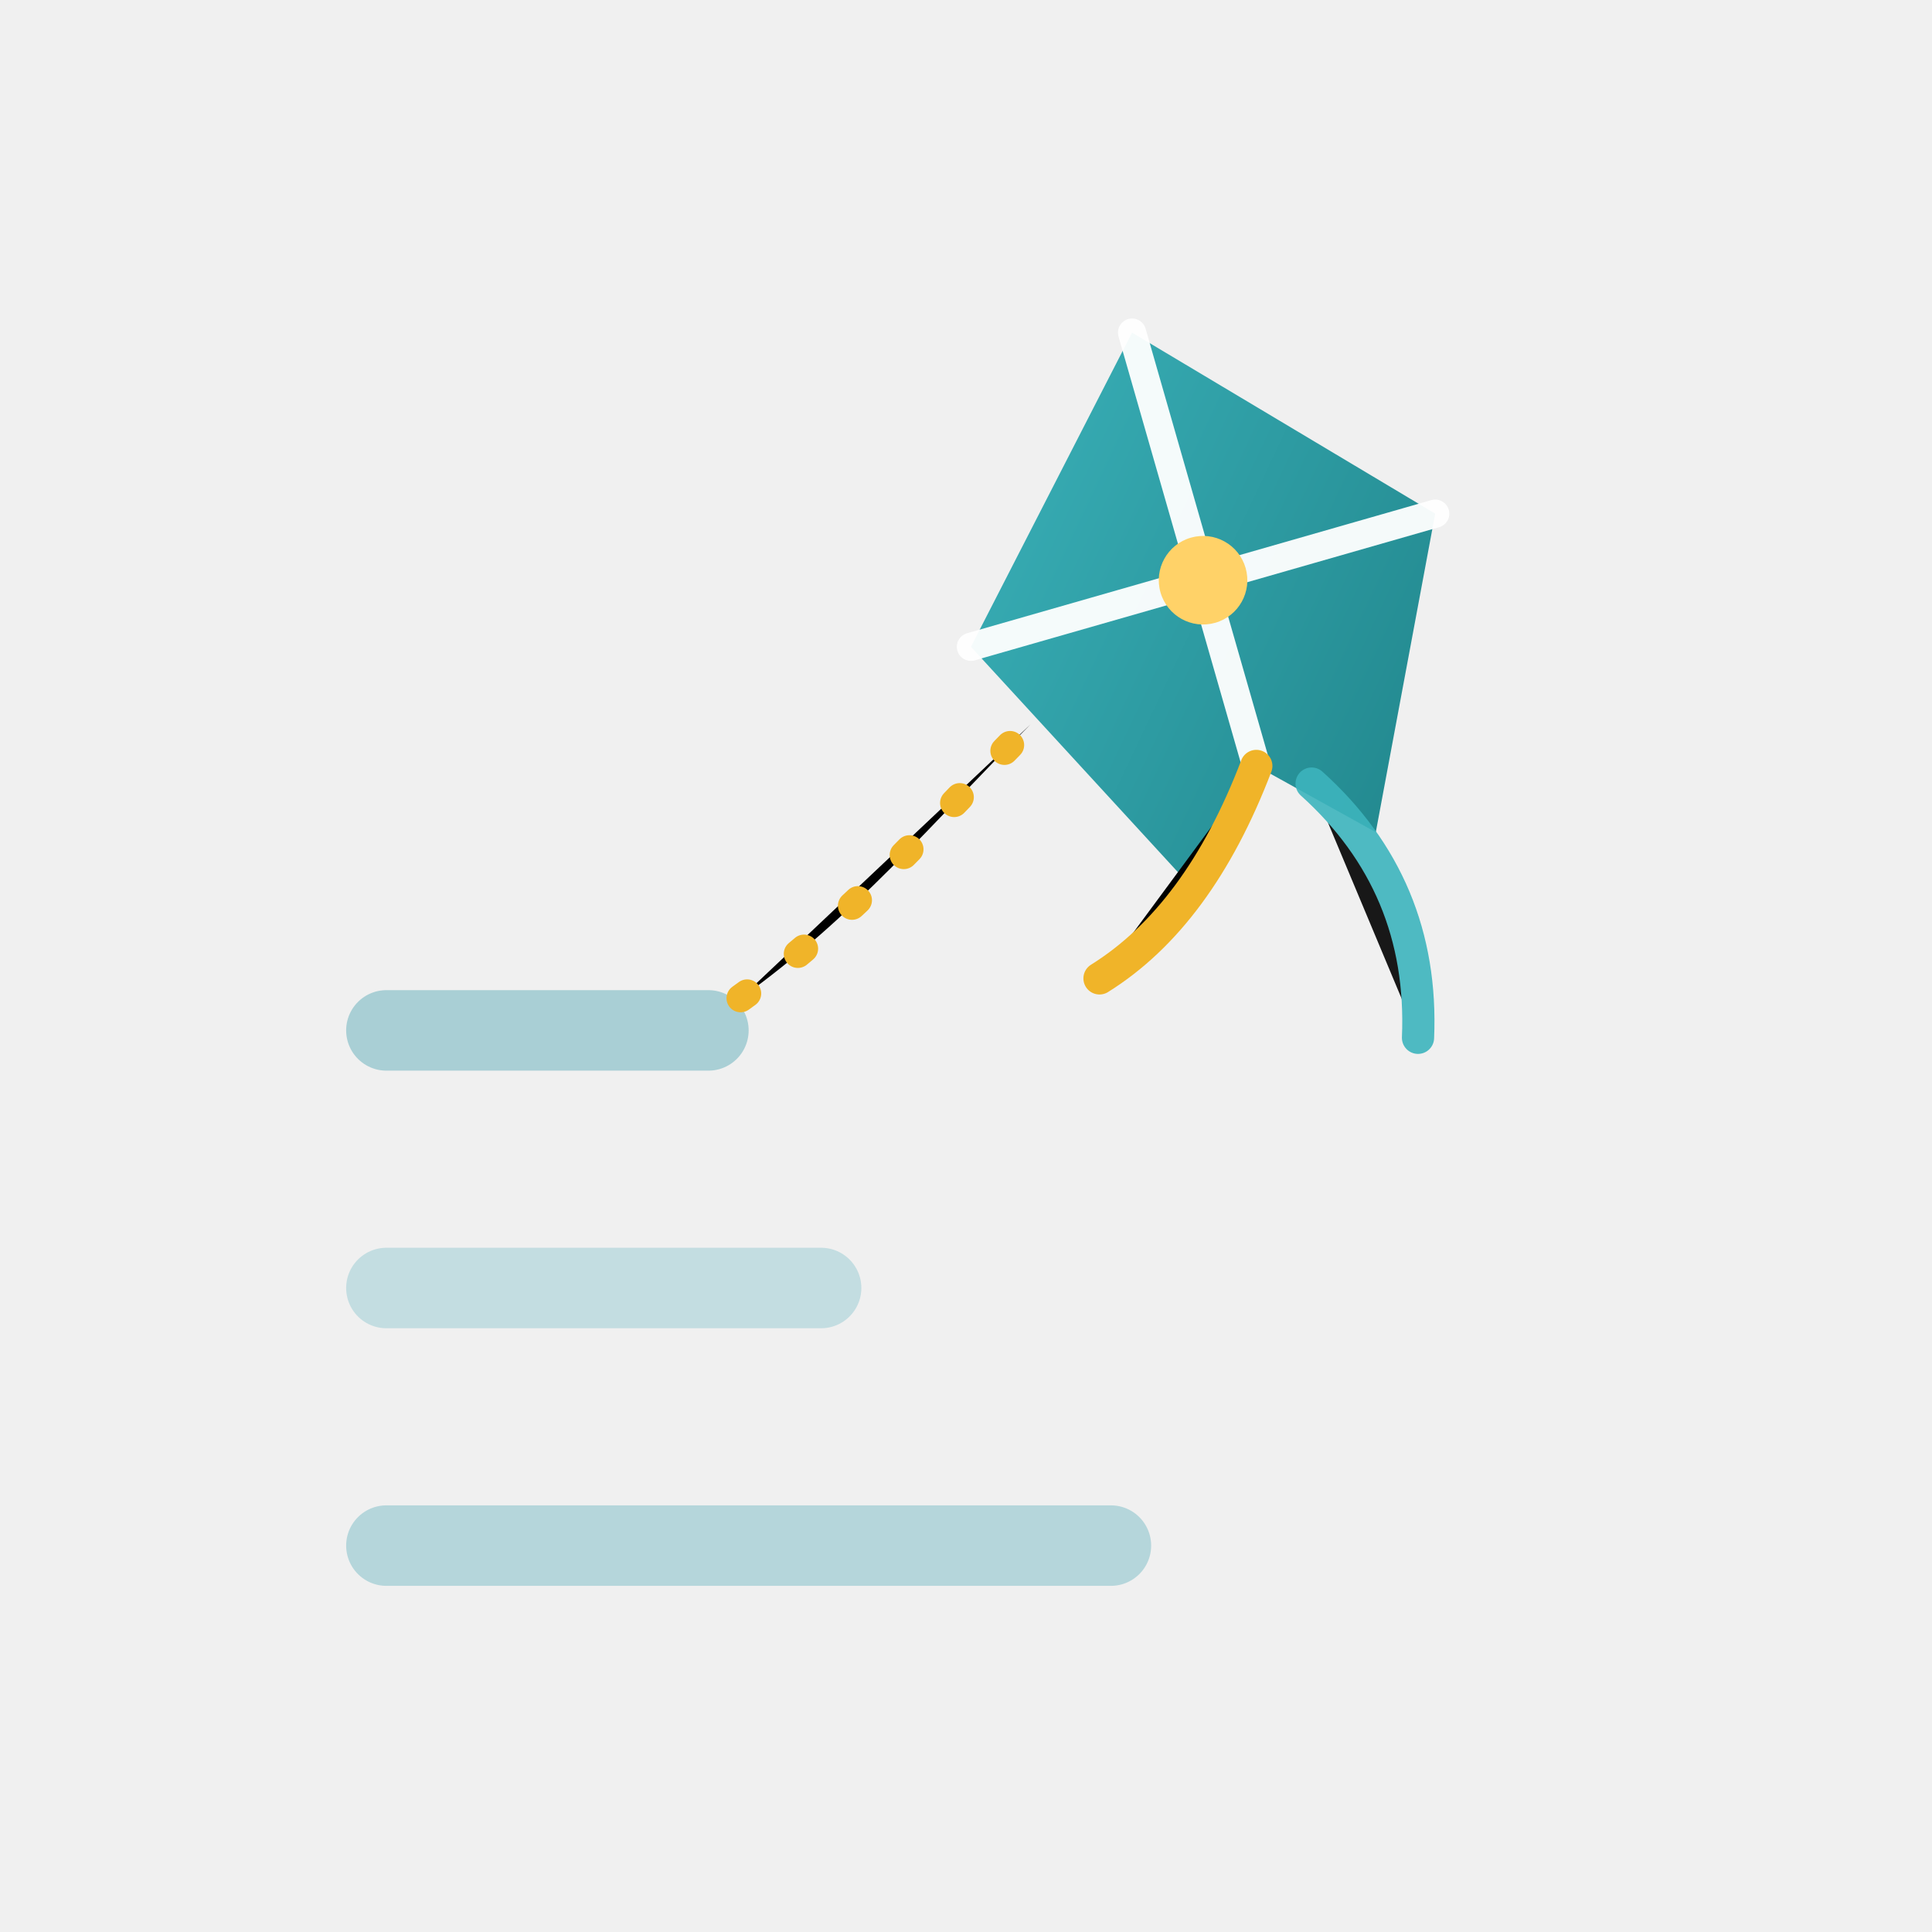
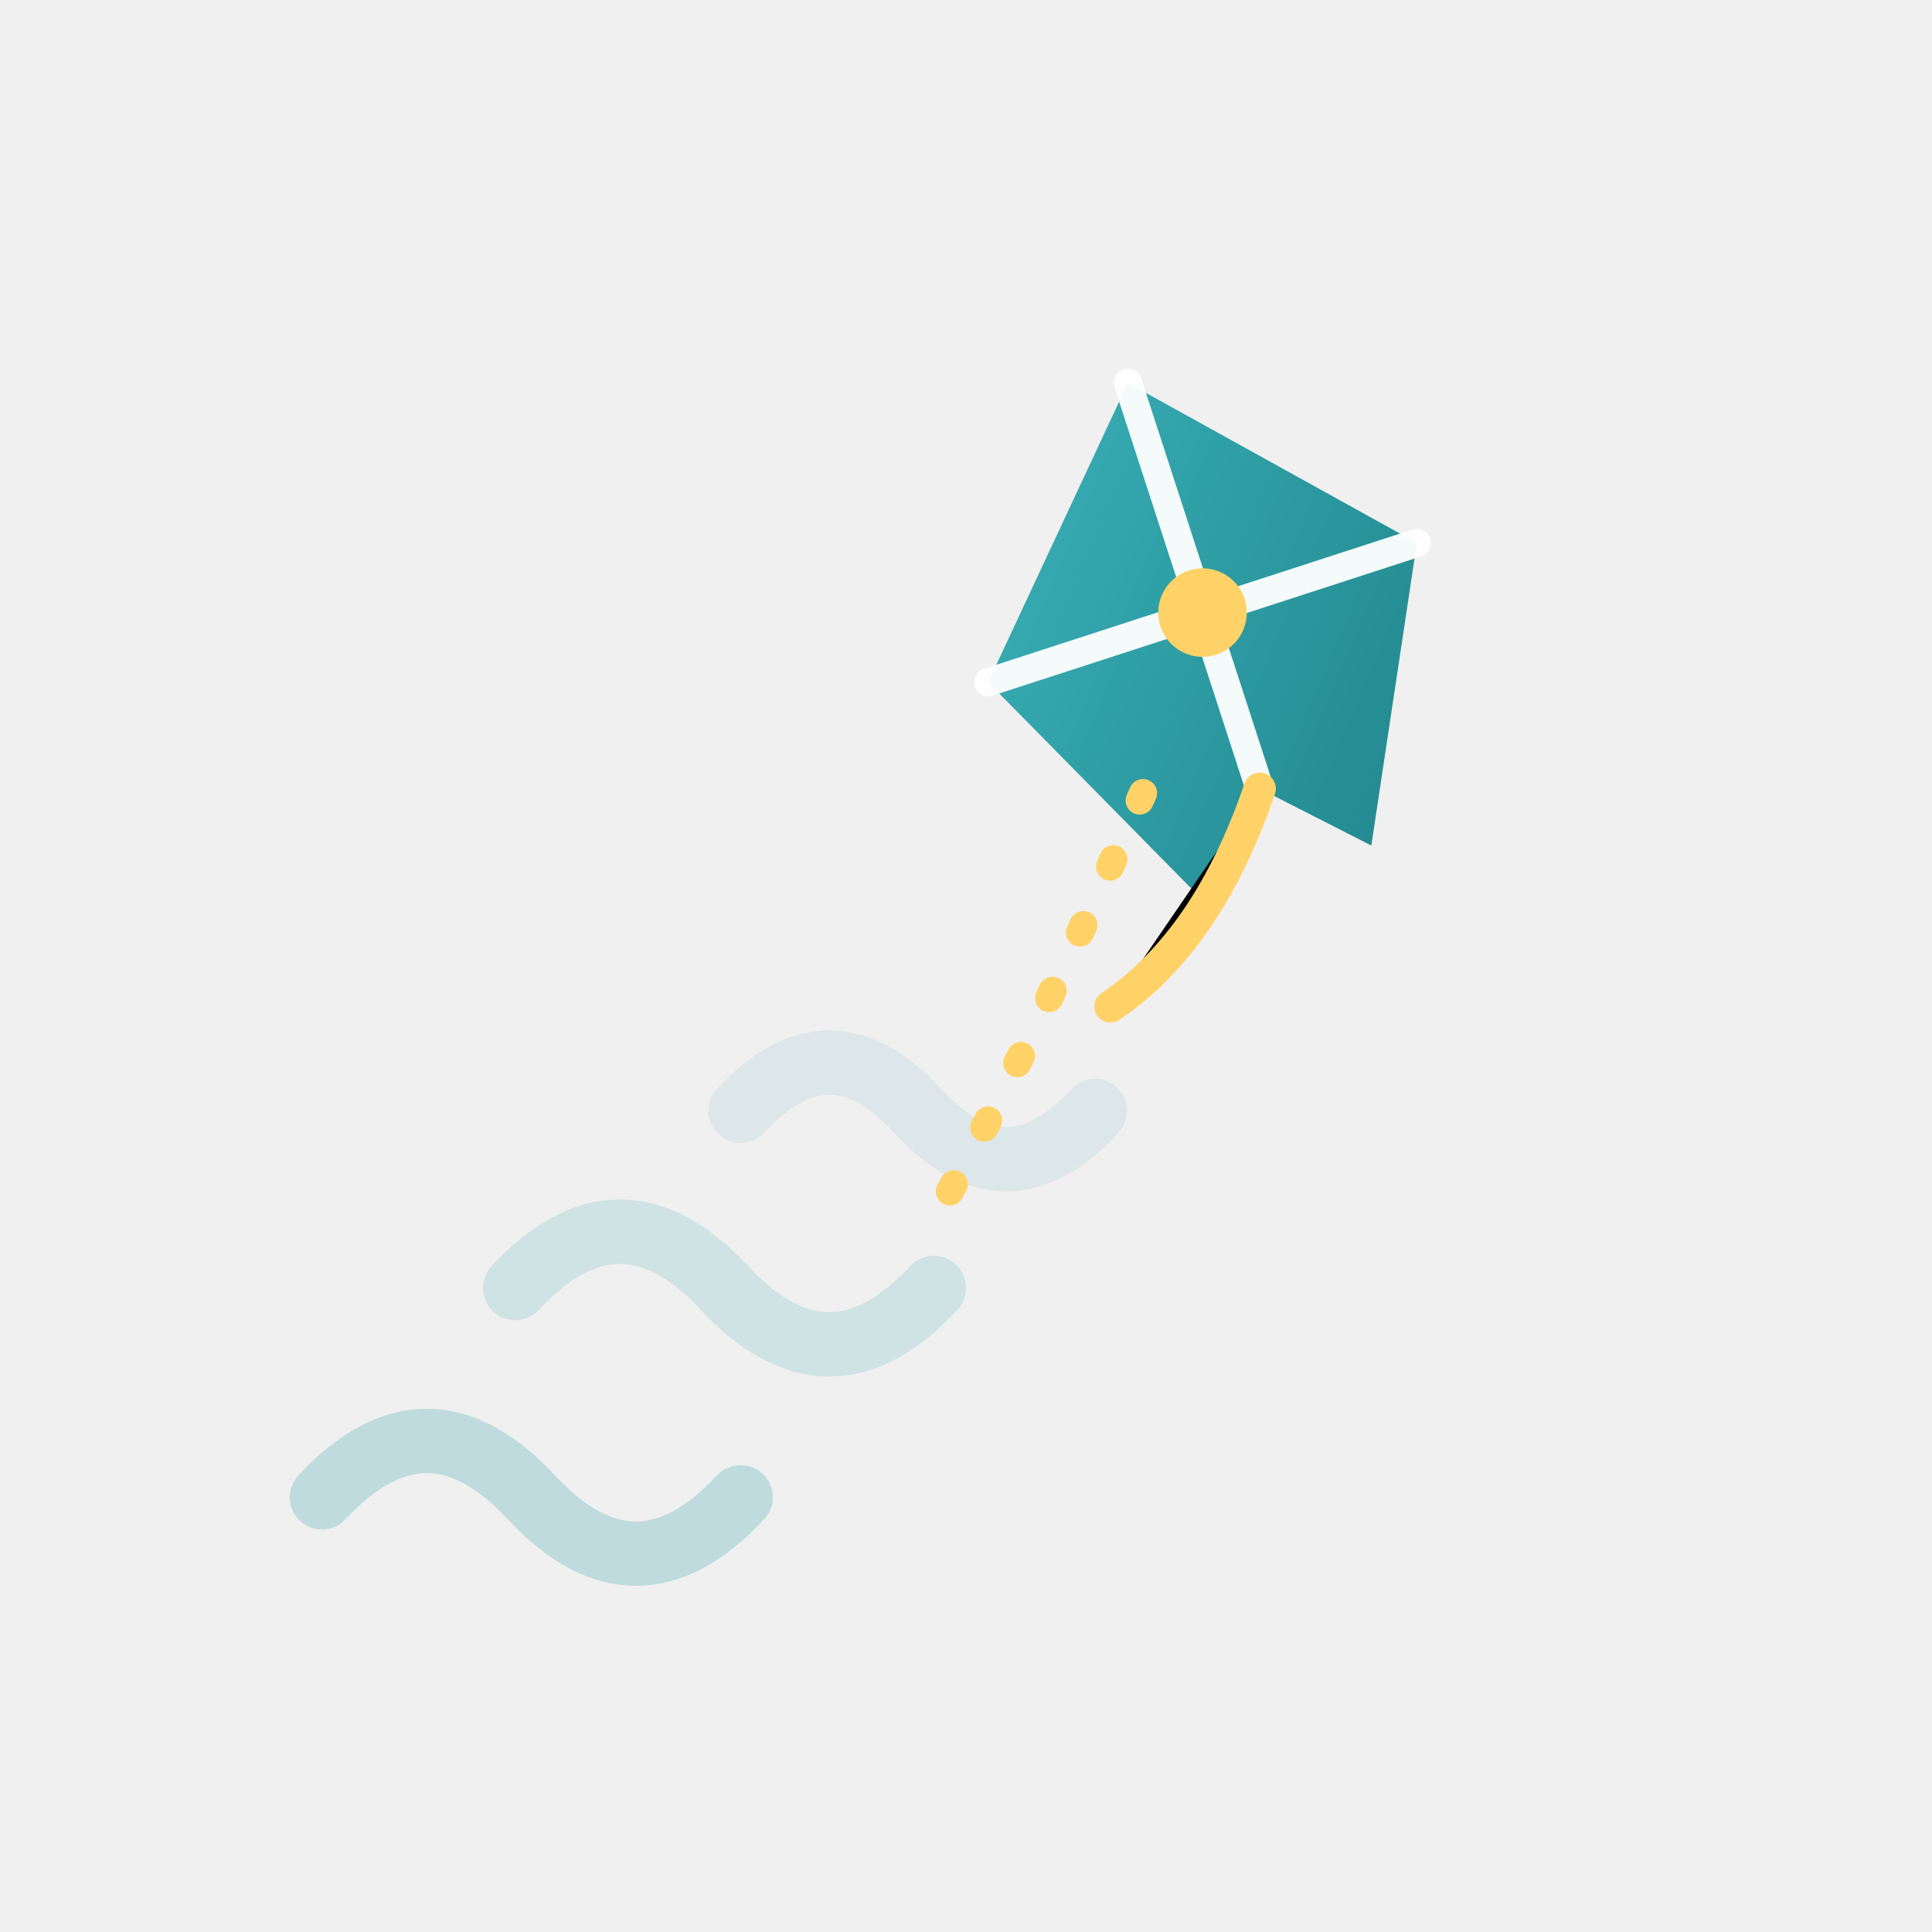
<svg xmlns="http://www.w3.org/2000/svg" viewBox="0 0 240 240" width="240" height="240">
  <defs>
-     <linearGradient id="tl" x1="0" y1="0" x2="1" y2="1">
+     <linearGradient id="lt" x1="0" y1="0" x2="1" y2="1">
      <stop offset="0" stop-color="#3cb4bc" />
      <stop offset="1" stop-color="#1f8389" />
    </linearGradient>
  </defs>
-   <g stroke-linecap="round" fill="none">
-     <path d="M48,160 L102,160" stroke="#c3dde1" stroke-width="10" />
-     <path d="M48,192 L138,192" stroke="#b5d6db" stroke-width="10" />
-     <path d="M48,128 L88,128" stroke="#a9cfd5" stroke-width="10" />
+   <g transform="translate(150,78) rotate(-18)">
+     <path d="M0,-32 L28,-2 L11,32 L0,21 L-11,32 L-28,-2 Z" fill="url(#lt)" />
+     <path d="M0,-32 L0,21 M-28,-2 L28,-2" stroke="#ffffff" stroke-width="3.5" stroke-linecap="round" opacity="0.95" />
+     <circle cx="0" cy="-2" r="5.5" fill="#ffd268" />
+     <path d="M0,21 q-12,16 -26,20" stroke="#ffd268" stroke-width="4" stroke-linecap="round" />
  </g>
-   <g transform="translate(150,74) rotate(-16)">
-     <path d="M0,-34 L30,-2 L12,34 L0,22 L-12,34 L-30,-2 Z" fill="url(#tl)" />
-     <path d="M0,-34 L0,22 M-30,-2 L30,-2" stroke="#ffffff" stroke-width="3.5" stroke-linecap="round" opacity="0.95" />
-     <circle cx="0" cy="-2" r="5.5" fill="#ffd268" />
-     <path d="M0,22 q-12,16 -26,20" stroke="#f0b429" stroke-width="4" stroke-linecap="round" />
-     <path d="M6,26 q10,16 4,34" stroke="#3cb4bc" stroke-width="4" stroke-linecap="round" opacity="0.9" />
+   <g stroke="#b9d8dc" stroke-width="8" fill="none" stroke-linecap="round">
+     <path d="M40,186 q13,-14 26,0 q13,14 26,0" opacity="0.9" />
+     <path d="M64,160 q13,-14 26,0 q13,14 26,0" opacity="0.6" />
+     <path d="M92,138 q11,-12 22,0 q11,12 22,0" opacity="0.35" />
  </g>
-   <path d="M92,124 C 106,114 116,102 128,90" stroke="#f0b429" stroke-width="3.5" stroke-dasharray="1 8" stroke-linecap="round" />
+   <path d="M118,148 C 128,130 136,112 144,94" stroke="#ffd268" stroke-width="3.5" stroke-dasharray="1 8" stroke-linecap="round" fill="none" />
</svg>
